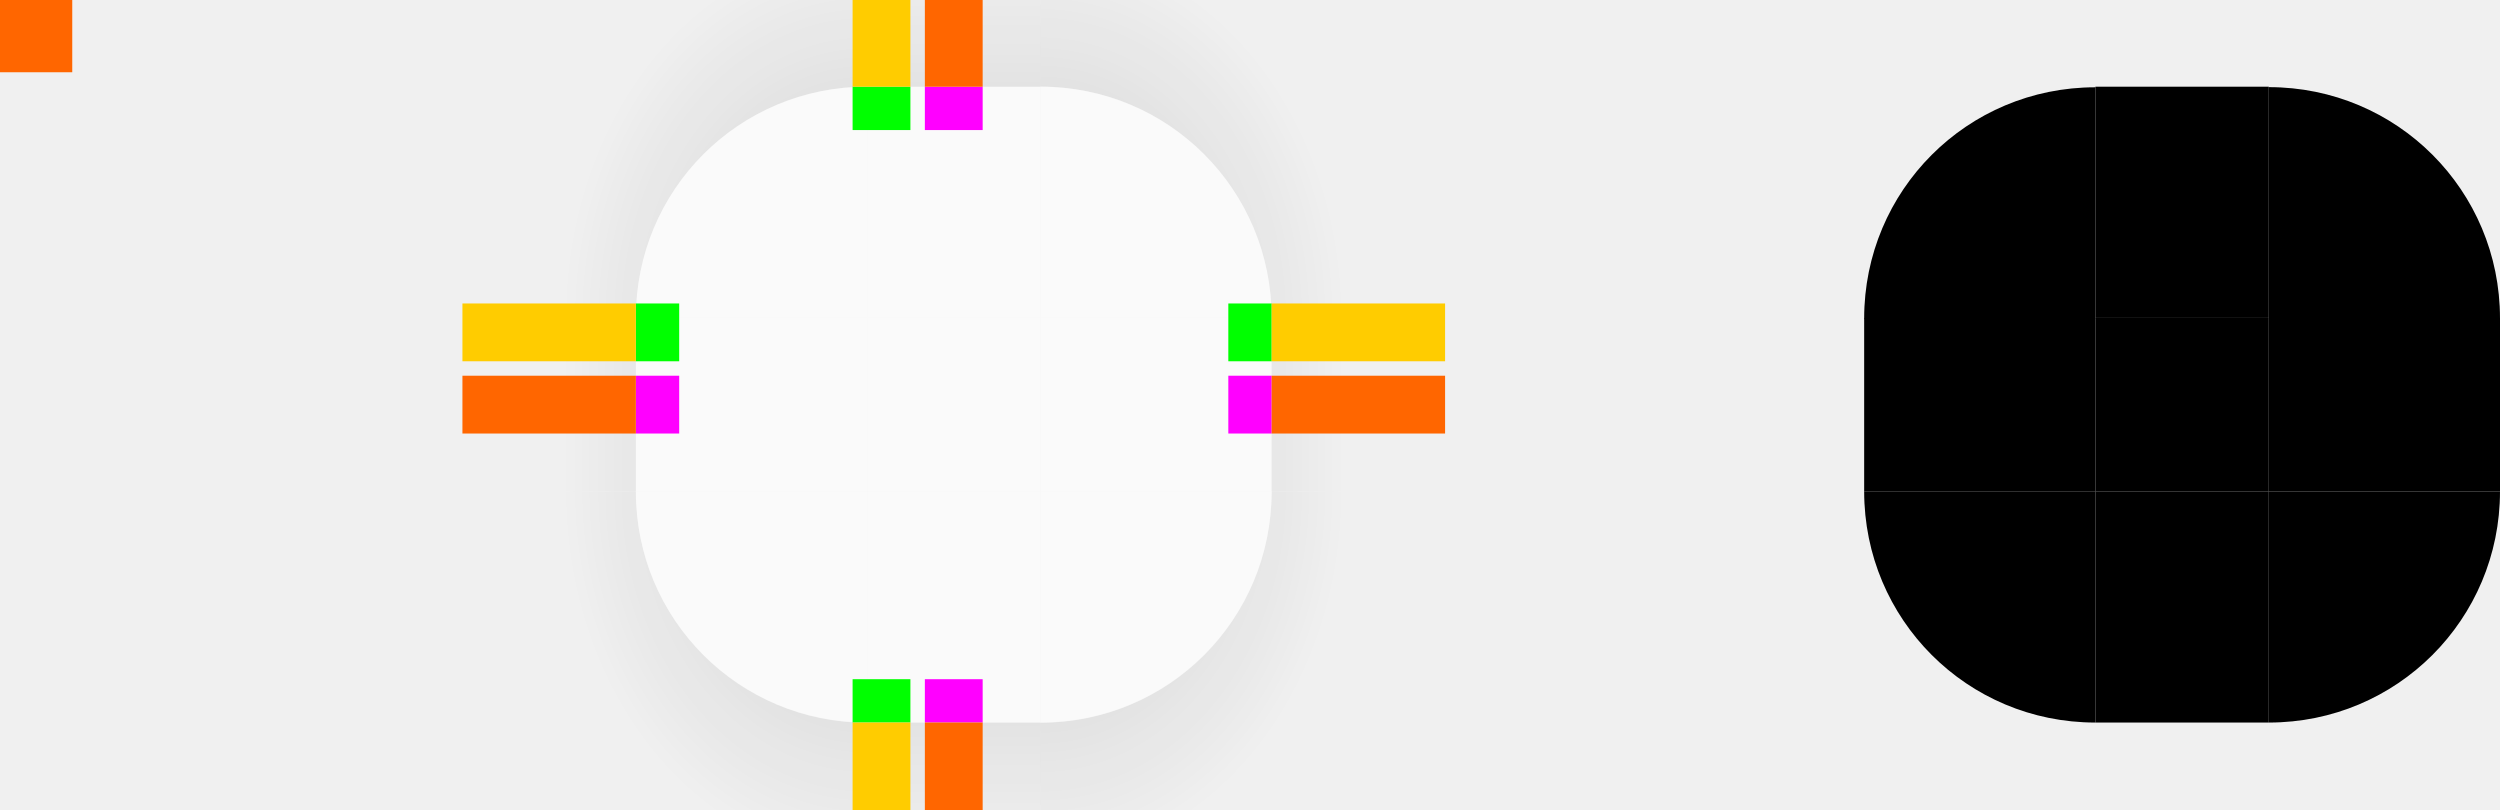
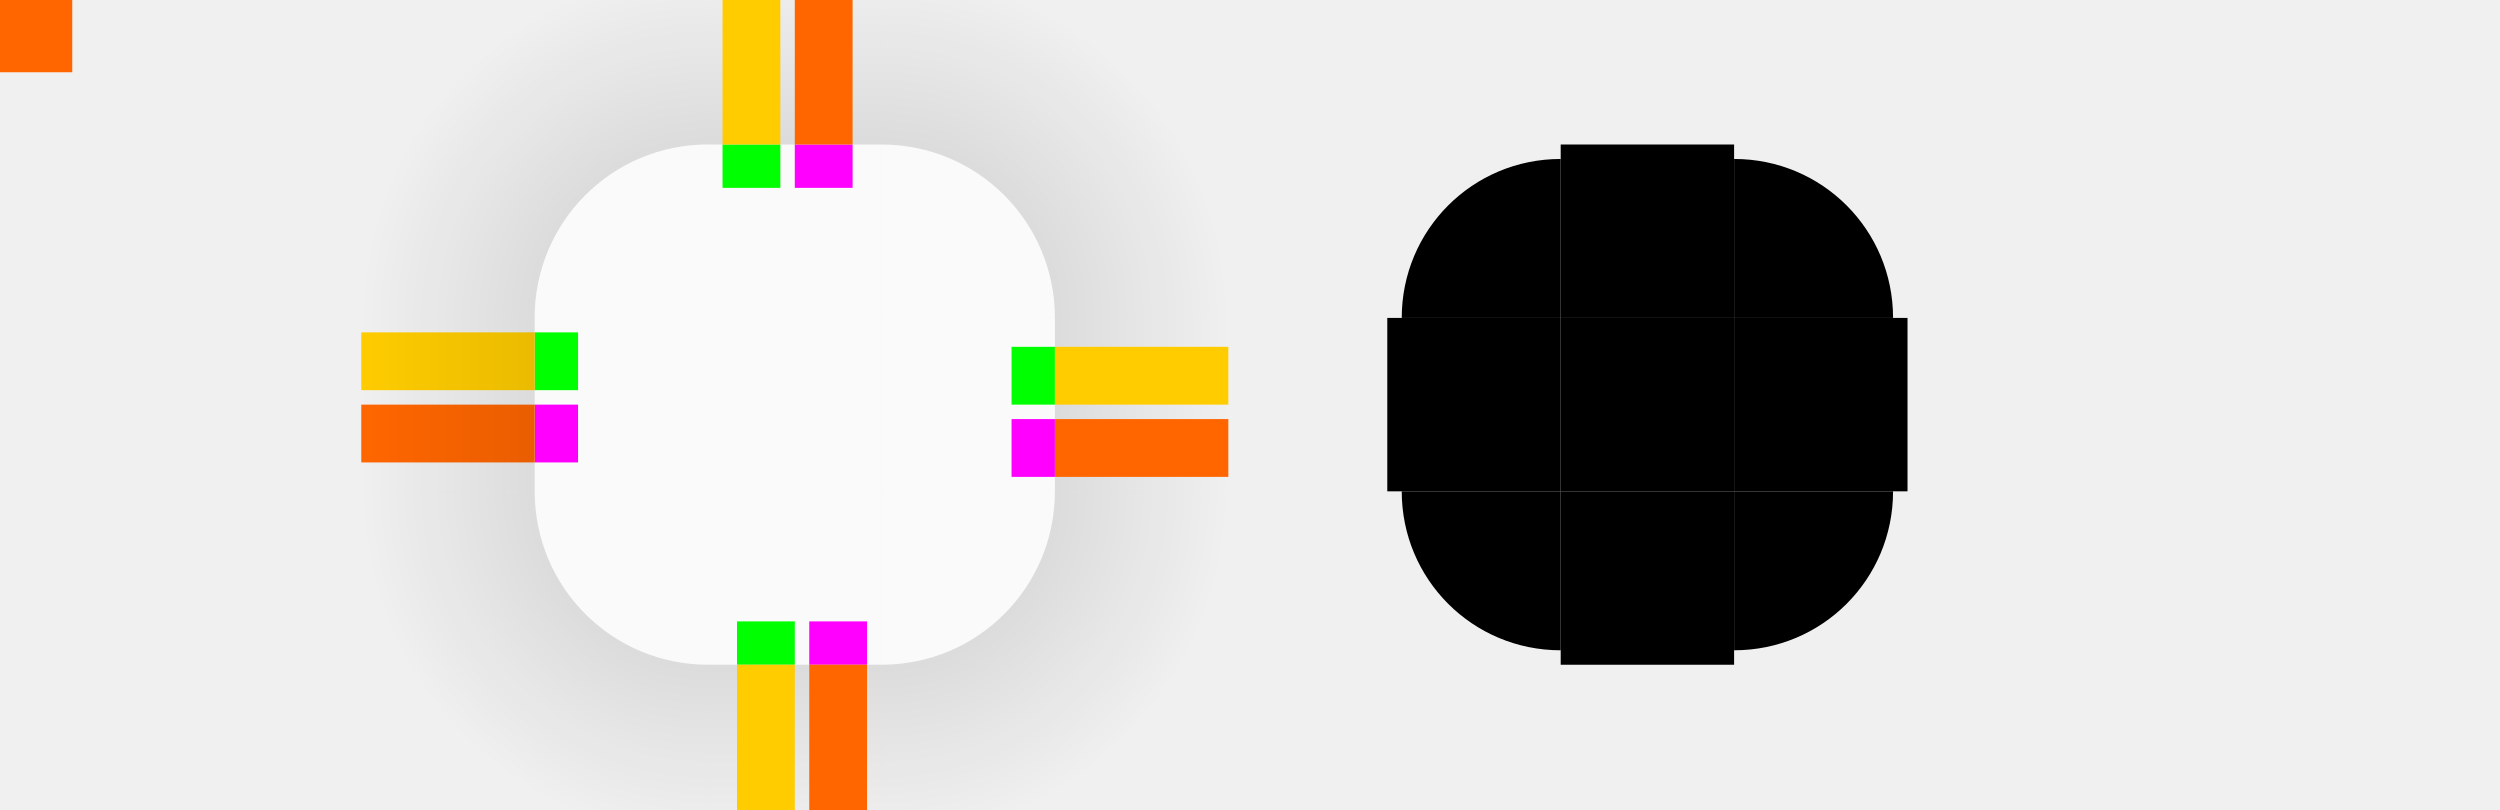
<svg xmlns="http://www.w3.org/2000/svg" xmlns:xlink="http://www.w3.org/1999/xlink" width="173" height="56" version="1.1" viewBox="0 0 173 56" id="svg118">
  <defs id="defs16">
    <style id="current-color-scheme" type="text/css">.ColorScheme-Text {
        color:#31363b;
        stop-color:#31363b;
      }
      .ColorScheme-Background {
        color:#eff0f1;
        stop-color:#eff0f1;
      }
      .ColorScheme-Highlight {
        color:#3281ea;
        stop-color:#3281ea;
      }
      .ColorScheme-ViewText {
        color:#31363b;
        stop-color:#31363b;
      }
      .ColorScheme-ViewBackground {
        color:#fcfcfc;
        stop-color:#fcfcfc;
      }
      .ColorScheme-ViewHover {
        color:#93cee9;
        stop-color:#93cee9;
      }
      .ColorScheme-ViewFocus{
        color:#3281ea;
        stop-color:#3281ea;
      }
      .ColorScheme-ButtonText {
        color:#31363b;
        stop-color:#31363b;
      }
      .ColorScheme-ButtonBackground {
        color:#eff0f1;
        stop-color:#eff0f1;
      }
      .ColorScheme-ButtonHover {
        color:#93cee9;
        stop-color:#93cee9;
      }
      .ColorScheme-ButtonFocus{
        color:#3281ea;
        stop-color:#3281ea;
      }</style>
    <linearGradient id="linearGradient4270">
      <stop stop-opacity=".667" offset="0" id="stop3" />
      <stop stop-opacity="0" offset="1" id="stop5" />
    </linearGradient>
-     <radialGradient id="radialGradient1031" cx="77" cy="12" r="6" gradientTransform="matrix(2.1609e-5 4.2778 -3.5 1.768e-5 114 -295.39)" gradientUnits="userSpaceOnUse" xlink:href="#linearGradient4270" />
-     <radialGradient id="radialGradient1025" cx="77" cy="12" r="6" gradientTransform="matrix(-2.1609e-5 4.2778 3.5 1.768e-5 18.002 -295.39)" gradientUnits="userSpaceOnUse" xlink:href="#linearGradient4270" />
-     <radialGradient id="radialGradient1019" cx="77" cy="12" r="6" gradientTransform="matrix(2.1609e-5 -4.2778 -3.5 -1.768e-5 114 351.39)" gradientUnits="userSpaceOnUse" xlink:href="#linearGradient4270" />
-     <linearGradient id="linearGradient4950" x1="49" x2="59.5" y1="932.36" y2="932.36" gradientTransform="matrix(.85714 0 0 1 8.9999 0)" gradientUnits="userSpaceOnUse" xlink:href="#linearGradient4270" />
-     <linearGradient id="linearGradient4948" x1="-21" x2="-10.5" y1="932.36" y2="932.36" gradientTransform="matrix(.85714 0 0 1 -1 0)" gradientUnits="userSpaceOnUse" xlink:href="#linearGradient4270" />
-     <linearGradient id="linearGradient4934" x1="946.36" x2="958.86" y1="-35" y2="-35" gradientTransform="matrix(.85714 0 0 1 137.2 0)" gradientUnits="userSpaceOnUse" xlink:href="#linearGradient4270" />
-     <radialGradient id="radialGradient994" cx="77" cy="12" r="6" gradientTransform="matrix(-2.1609e-5 -4.2778 3.5 -1.768e-5 18.002 351.39)" gradientUnits="userSpaceOnUse" xlink:href="#linearGradient4270" />
-     <linearGradient id="linearGradient4920" x1="-918.36" x2="-905.86" y1="-35" y2="-35" gradientTransform="matrix(1.2857 0 0 1 264.4 0)" gradientUnits="userSpaceOnUse" xlink:href="#linearGradient4270" />
+     <radialGradient id="radialGradient994" cx="77" cy="12" r="6" gradientTransform="matrix(-4.8232192e-5,-3.999879,4.000048,-4.8234231e-5,8.003425,325.9905)" gradientUnits="userSpaceOnUse" xlink:href="#linearGradient4270" fx="77" fy="12" />
+     <linearGradient id="linearGradient4920" x1="-906.884" x2="-906.884" y1="13" y2="-51" gradientTransform="matrix(1.999948,0,0,0.375,1833.72,-44.875)" gradientUnits="userSpaceOnUse" xlink:href="#linearGradient4270" />
+     <linearGradient xlink:href="#linearGradient4270" id="linearGradient819" gradientUnits="userSpaceOnUse" gradientTransform="matrix(1.999948,0,0,0.375,1833.72,-44.875)" x1="-906.884" y1="13" x2="-906.884" y2="-51" />
+     <linearGradient xlink:href="#linearGradient4270" id="linearGradient827" gradientUnits="userSpaceOnUse" gradientTransform="matrix(1.999948,0,0,0.375,1833.72,-44.875)" x1="-906.884" y1="13" x2="-906.884" y2="-51" />
+     <linearGradient xlink:href="#linearGradient4270" id="linearGradient835" gradientUnits="userSpaceOnUse" gradientTransform="matrix(1.999948,0,0,0.375,1833.72,-44.875)" x1="-906.884" y1="13" x2="-906.884" y2="-51" />
  </defs>
-   <g id="shadow-topleft" transform="matrix(1.1667 0 0 1.1667 64.667 -1086.8)" opacity=".25">
-     <path transform="matrix(.85715 0 0 .85715 -55.429 931.51)" d="m32-6v28h12c0-8.864 7.136-16 16-16v-12h-28z" fill="url(#radialGradient994)" fill-rule="evenodd" opacity=".9" id="path18" />
-   </g>
-   <g id="shadow-topright" transform="matrix(-1.1667 0 0 1.1667 67.333 -1086.8)" opacity=".25">
-     <path transform="matrix(-.85714 0 0 .85714 57.714 931.51)" d="m72-6v12c8.864 0 16 7.136 16 16h12v-28h-28z" fill="url(#radialGradient1019)" fill-rule="evenodd" opacity=".9" id="path21" />
-   </g>
-   <g id="shadow-bottomright" transform="matrix(-1.1667 0 0 -1.1667 67.333 1142.8)" opacity=".25">
-     <path transform="matrix(-.85714 0 0 -.85714 57.714 979.5)" d="m88 34c0 8.864-7.136 16-16 16v12h28v-28h-12z" fill="url(#radialGradient1031)" fill-rule="evenodd" opacity=".9" id="path24" />
-   </g>
-   <g id="shadow-bottomleft" transform="matrix(1.1667 0 0 -1.1667 64.667 1142.8)" opacity=".25">
-     <path transform="matrix(.85714 0 0 -.85714 -55.429 979.5)" d="m32 34v28h28v-12c-8.864 0-16-7.136-16-16h-12z" fill="url(#radialGradient1025)" fill-rule="evenodd" opacity=".9" id="path27" />
+   <g id="shadow-topleft" transform="translate(-7.000012,4)">
+     <path id="path18" style="opacity:0.25;fill:url(#radialGradient994)" d="M 32,-6 V 18 H 44 C 44,11.352 49.352,6 56,6 V -6 Z" />
  </g>
  <rect id="hint-tile-center" y="-1.4648e-5" width="5" height="5" fill="#f60" />
-   <g id="top" transform="matrix(0.375,0,0,2.6667,52.875,-2421.657)">
-     <rect class="ColorScheme-Background" transform="matrix(0,-1,-1,0,0,0)" x="-916.36" y="-51" width="6" height="32" id="rect31" style="fill:#ffffff;opacity:0.65" />
+   <g id="top" transform="matrix(0.375,0,0,2.000038,41.87499,-1810.755)">
+     <rect class="ColorScheme-Background" transform="matrix(0,-1,-1,0,0,0)" x="-916.36" y="-51" width="6" height="32" id="rect31" style="opacity:0.65;fill:#ffffff" />
  </g>
-   <g id="topleft" transform="matrix(1.3333,0,0,1.3333,26.6675,-1207.783)">
-     <path d="m 25,910.36 c -6.648,0 -12,5.352 -12,12 h 12 v -10 z" id="path34" style="fill:#ffffff;opacity:0.65" />
+   <g id="topleft" transform="matrix(0.9999677,0,0,0.9999677,24.00081,-900.3302)">
+     <path d="m 25,910.36 c -6.648,0 -12,5.352 -12,12 h 12 v -10 z" id="path34" style="opacity:0.65;fill:#ffffff" />
  </g>
-   <g id="topright" transform="matrix(1.3333,0,0,1.3333,12.0015,-1207.783)">
-     <path d="m 45,910.36 v 12 h 12 c 0,-6.648 -5.352,-12 -12,-12 z" id="path37" style="fill:#ffffff;opacity:0.65" />
+   <g id="topright" transform="matrix(1.3333,0,0,1.3333,-2.998512,-1203.783)">
+     <path d="m 48,910.36 v 9 H 57 C 57,914.374 52.986,910.36 48,910.36 Z" id="path37" style="opacity:0.65;fill:#ffffff;stroke-width:0.75" />
  </g>
-   <g id="bottom" transform="matrix(0.375,0,0,2.6667,52.875,-2494.992)">
-     <rect class="ColorScheme-Background" transform="rotate(90)" x="948.36" y="-51" width="6" height="32" id="rect40" style="fill:#ffffff;opacity:0.65" />
+   <g id="bottom" transform="matrix(0.375,0,0,1.999996,41.87499,-1862.716)">
+     <rect class="ColorScheme-Background" transform="rotate(90)" x="948.36" y="-51" width="6" height="32" id="rect40" style="opacity:0.65;fill:#ffffff" />
  </g>
-   <g id="bottomleft" transform="matrix(1.3333,0,0,1.3333,26.6675,-1222.448)">
-     <path d="m 13,942.36 c 0,6.648 5.352,12 12,12 v -12 H 15 Z" id="path43" style="fill:#ffffff;opacity:0.65" />
+   <g id="bottomleft" transform="matrix(1.3333,0,0,1.3333,19.66749,-1226.449)">
+     <path d="m 13,945.36 c 0,4.986 4.014,9 9,9 v -9 h -7.5 z" id="path43" style="opacity:0.65;fill:#ffffff;stroke-width:0.75" />
  </g>
-   <g id="bottomright" transform="matrix(1.3333,0,0,1.3333,12.0015,-1222.448)">
-     <path d="m 45,942.36 v 12 c 6.648,0 12,-5.352 12,-12 H 47 Z" id="path46" style="fill:#ffffff;opacity:0.65" />
+   <g id="bottomright" transform="matrix(1.3333,0,0,1.3333,-2.998512,-1226.449)">
+     <path d="M 48,945.36 V 954.36 C 52.986,954.36 57,950.346 57,945.36 h -7.5 z" id="path46" style="opacity:0.65;fill:#ffffff;stroke-width:0.75" />
  </g>
-   <g id="left" transform="matrix(2.6667,0,0,0.375,9.3327,-321.635)">
-     <rect class="ColorScheme-Background" transform="scale(-1,1)" x="-19" y="916.36" width="6" height="32" id="rect49" style="fill:#ffffff;opacity:0.65" />
+   <g id="left" transform="matrix(2.000033,0,0,0.375,10.99935,-321.635)">
+     <rect class="ColorScheme-Background" transform="scale(-1,1)" x="-19" y="916.36" width="6" height="32" id="rect49" style="opacity:0.65;fill:#ffffff" />
  </g>
-   <g id="right" transform="matrix(2.6667,0,0,0.375,-64.0017,-321.635)">
-     <rect class="ColorScheme-Background" x="51" y="916.36" width="6" height="32" id="rect52" style="fill:#ffffff;opacity:0.65" />
+   <g id="right" transform="matrix(2.000034,0,0,0.375,-41.00173,-321.635)">
+     <rect class="ColorScheme-Background" x="51" y="916.36" width="6" height="32" id="rect52" style="opacity:0.65;fill:#ffffff" />
  </g>
-   <rect id="center" class="ColorScheme-Background" x="60" y="22" width="12" height="12" style="fill:#ffffff;opacity:0.65" />
-   <rect id="hint-top-margin" x="64" y="6" width="4" height="3" fill="#ff00ff" />
-   <rect id="hint-bottom-margin" x="64" y="47" width="4" height="3" fill="#f0f" />
-   <rect id="hint-right-margin" transform="rotate(90)" x="26" y="-88" width="4" height="3" fill="#f0f" />
-   <rect id="hint-left-margin" transform="rotate(90)" x="26" y="-47" width="4" height="3" fill="#f0f" />
-   <g id="shadow-top" transform="matrix(.375 0 0 1.5556 52.875 -1403.5)" opacity=".25">
-     <rect transform="matrix(0,-1,-1,0,0,0)" x="-916.36" y="-51" width="6" height="32" fill="none" opacity="1" id="rect60" />
-     <rect transform="matrix(0,-1,-1,0,0,0)" x="-906.08" y="-51" width="7.714" height="32" fill="url(#linearGradient4920)" opacity=".9" id="rect62" />
-     <rect transform="matrix(0,-1,-1,0,0,0)" x="-911.36" y="-51" width="1" height="32" fill="none" opacity="1" id="rect64" />
+   <rect id="center" class="ColorScheme-Background" x="49" y="22" width="12" height="12" style="opacity:0.65;fill:#ffffff" />
+   <rect id="hint-top-margin" x="55" y="10" width="4" height="3" fill="#ff00ff" />
+   <rect id="hint-left-margin" transform="rotate(90)" x="28" y="-40" width="4" height="3" fill="#ff00ff" />
+   <g id="shadow-top" transform="translate(35.99999,62)">
+     <rect x="13" y="-64" width="12" height="24" id="rect744" style="fill:none" />
+     <rect x="13" y="-64" width="12" height="12" id="rect62" style="opacity:0.25;fill:url(#linearGradient4920)" />
  </g>
-   <g id="shadow-bottom" transform="matrix(.375 0 0 2.3333 52.875 -2178.8)" opacity=".25">
-     <rect transform="rotate(90)" x="948.36" y="-51" width="6" height="32" fill="none" opacity="1" id="rect67" />
-     <rect transform="rotate(90)" x="955.22" y="-51" width="5.143" height="32" fill="url(#linearGradient4934)" opacity=".9" id="rect69" />
-     <rect transform="rotate(90)" x="953.36" y="-51" width="1" height="32" fill="none" opacity="1" id="rect71" />
-   </g>
-   <g id="shadow-left" transform="matrix(2.3333 0 0 .375 15.667 -321.64)" opacity=".25">
-     <rect transform="scale(-1,1)" x="-19" y="916.36" width="6" height="32" fill="none" opacity="1" id="rect74" />
-     <rect transform="scale(-1,1)" x="-12.143" y="916.36" width="5.143" height="32" fill="url(#linearGradient4948)" opacity=".9" id="rect76" />
-     <rect transform="scale(-1,1)" x="-14" y="916.36" width="1" height="32" fill="none" opacity="1" id="rect78" />
-   </g>
-   <g id="shadow-right" transform="matrix(2.3333 0 0 .375 -47 -321.64)" opacity=".25">
-     <rect x="51" y="916.36" width="6" height="32" fill="none" opacity="1" id="rect81" />
-     <rect x="57.857" y="916.36" width="5.143" height="32" fill="url(#linearGradient4950)" opacity=".9" id="rect83" />
-     <rect x="56" y="916.36" width="1" height="32" fill="none" opacity="1" id="rect85" />
-   </g>
-   <rect id="shadow-hint-top-margin" x="64" y="-6" width="4" height="12" fill="#ff6600" />
-   <rect id="shadow-hint-bottom-margin" x="64" y="50" width="4" height="12" fill="#f60" />
-   <rect id="shadow-hint-right-margin" transform="rotate(90)" x="26" y="-100" width="4" height="12" fill="#f60" />
-   <rect id="shadow-hint-left-margin" transform="rotate(90)" x="26" y="-44" width="4" height="12" fill="#f60" />
+   <rect id="shadow-hint-top-margin" x="55" y="-2" width="4" height="12" fill="#ff6600" />
+   <rect id="shadow-hint-left-margin" transform="rotate(90)" x="28" y="-37" width="4" height="12" fill="#ff6600" />
  <rect id="shadow-center" class="ColorScheme-Background" x="60" y="80" width="12" height="12" color="#eff0f1" opacity="0" stroke-width=".375" />
  <rect style="color:#eff0f1;opacity:0.9;fill:currentColor;fill-opacity:1;stroke:none;stop-color:#eff0f1" id="thick-center" width="32" height="32" x="20" y="-62.21" class="ColorScheme-Background" />
  <rect transform="rotate(90)" style="fill:#800080;fill-opacity:1;stroke:none;stroke-width:1.155" id="thick-hint-right-margin" width="4" height="8" x="-42.21" y="-57" />
  <rect transform="rotate(90)" y="-21" x="-42.21" height="8" width="4" id="thick-hint-left-margin" style="fill:#800080;fill-opacity:1;stroke:none;stroke-width:1.155" />
  <rect y="-68.21" x="39" height="8" width="4" id="thick-hint-top-margin" style="fill:#800080;fill-opacity:1;stroke:none;stroke-width:1.155" />
  <rect style="fill:#800080;fill-opacity:1;stroke:none;stroke-width:1.155" id="thick-hint-bottom-margin" width="4" height="8" x="40" y="-32.21" />
-   <rect y="6" x="59" height="3" width="4" id="hint-top-inset" style="fill:#00ff00;fill-opacity:1;stroke:none;stroke-width:0.707" />
-   <rect style="fill:#ffcc00;fill-opacity:1;stroke:none;stroke-width:1.414" id="shadow-hint-top-inset" width="4" height="12" x="59" y="-6" />
-   <rect transform="rotate(90)" style="fill:#00ff00;fill-opacity:1;stroke:none;stroke-width:0.707" id="hint-right-inset" width="4" height="3" x="21" y="-88" />
-   <rect y="-100" x="21" height="12" width="4" id="shadow-hint-right-inset" style="fill:#ffcc00;fill-opacity:1;stroke:none;stroke-width:1.414" transform="rotate(90)" />
-   <rect transform="rotate(90)" y="-47" x="21" height="3" width="4" id="hint-left-inset" style="fill:#00ff00;fill-opacity:1;stroke:none;stroke-width:0.707" />
-   <rect style="fill:#ffcc00;fill-opacity:1;stroke:none;stroke-width:1.414" id="shadow-hint-left-inset" width="4" height="12" x="21" y="-44" transform="rotate(90)" />
-   <rect style="fill:#00ff00;fill-opacity:1;stroke:none;stroke-width:0.707" id="hint-bottom-inset" width="4" height="3" x="59" y="47" />
-   <rect y="50" x="59" height="12" width="4" id="shadow-hint-bottom-inset" style="fill:#ffcc00;fill-opacity:1;stroke:none;stroke-width:1.414" />
-   <g id="mask-top" transform="matrix(0.375,0,0,1.333335,137.875,-1207.815)">
+   <rect y="10" x="50" height="3" width="4" id="hint-top-inset" style="fill:#00ff00;fill-opacity:1;stroke:none;stroke-width:0.707" />
+   <rect style="fill:#ffcc00;fill-opacity:1;stroke:none;stroke-width:1.414" id="shadow-hint-top-inset" width="4" height="12" x="50" y="-2" />
+   <rect transform="rotate(90)" y="-40" x="23" height="3" width="4" id="hint-left-inset" style="fill:#00ff00;fill-opacity:1;stroke:none;stroke-width:0.707" />
+   <rect style="fill:#ffcc00;fill-opacity:1;stroke:none;stroke-width:1.414" id="shadow-hint-left-inset" width="4" height="12" x="23" y="-37" transform="rotate(90)" />
+   <g id="mask-top" transform="matrix(0.375,0,0,1,100.875,-900.36)">
    <rect transform="matrix(0,-1,-1,0,0,0)" x="-922.36" y="-51" width="12" height="32" id="rect92" />
  </g>
-   <g id="mask-topleft" transform="matrix(1.6,0,0,1.600002,108.2,-1450.538)">
-     <path d="m 23,910.36 c -5.54,0 -10,4.46 -10,10 h 10 z" id="path95" />
+   <g id="mask-topleft" transform="translate(3,2)">
+     <rect id="rect1070" width="12" height="12" x="93" y="8" style="fill:none" />
+     <path d="M 105,9 C 98.906,9 94,13.906 94,20 h 11 z" id="path95" style="stroke-width:0.917" />
  </g>
-   <g id="mask-topright" transform="matrix(1.875,0,0,1.875002,65.125,-1700.897)">
-     <path d="m 49,910.36 v 8.533 h 8.533 C 57.533,914.166 53.727,910.36 49,910.36 Z" id="path98" />
-   </g>
-   <g id="mask-bottom" transform="matrix(0.375,0,0,1.600002,137.875,-1476.978)">
+   <g id="mask-bottom" transform="matrix(0.375,0,0,1.2,100.875,-1099.232)">
    <rect transform="rotate(90)" x="944.36" y="-51" width="10" height="32" id="rect101" />
  </g>
-   <g id="mask-bottomleft" transform="matrix(1.333333,0,0,1.333335,111.6667,-1222.481)">
-     <path d="m 13,942.36 c 0,6.648 5.352,12 12,12 v -12 z" id="path104" />
-   </g>
-   <g id="mask-bottomright" transform="matrix(1.333333,0,0,1.333335,97,-1222.481)">
-     <path d="m 45,942.36 v 12 c 6.648,0 12,-5.352 12,-12 z" id="path107" />
-   </g>
-   <g id="mask-left" transform="matrix(1.333333,0,0,0.6000107,111.6667,-531.4206)">
+   <g id="mask-left" transform="matrix(1,0,0,0.60001,83,-531.4252)">
    <rect transform="scale(-1,1)" x="-25" y="922.36" width="12" height="20" id="rect110" />
  </g>
-   <g id="mask-right" transform="matrix(1.6,0,0,0.3750004,81.8,-321.6354)">
+   <g id="mask-right" transform="matrix(1.2,0,0,0.375,63.6,-321.635)">
    <rect x="47" y="916.36" width="10" height="32" id="rect113" />
  </g>
-   <rect id="mask-center" x="145" y="22" width="12" height="12" style="stroke-width:1" />
+   <rect id="mask-center" x="108" y="22" width="12" height="12" />
+   <use x="0" y="0" xlink:href="#shadow-topleft" id="shadow-topright" transform="rotate(90,54.99999,28)" />
+   <use x="0" y="0" xlink:href="#shadow-topleft" id="shadow-bottomright" transform="rotate(180,54.99999,28)" />
+   <use x="0" y="0" xlink:href="#shadow-topleft" id="shadow-bottomleft" transform="rotate(-90,54.99999,28)" />
+   <g id="shadow-right" transform="rotate(90,5.999994,14.99999)">
+     <rect x="13" y="-64" width="12" height="24" id="rect813" style="fill:none" />
+     <rect x="13" y="-64" width="12" height="12" id="rect815" style="opacity:0.25;fill:url(#linearGradient819)" />
+   </g>
+   <g id="shadow-bottom" transform="rotate(180,36.99999,-3)">
+     <rect x="13" y="-64" width="12" height="24" id="rect821" style="fill:none" />
+     <rect x="13" y="-64" width="12" height="12" id="rect823" style="opacity:0.25;fill:url(#linearGradient827)" />
+   </g>
+   <g id="shadow-left" transform="rotate(-90,67.99999,-20.99999)">
+     <rect x="13" y="-64" width="12" height="24" id="rect829" style="fill:none" />
+     <rect x="13" y="-64" width="12" height="12" id="rect831" style="opacity:0.25;fill:url(#linearGradient835)" />
+   </g>
+   <rect id="hint-right-margin" transform="rotate(90)" x="29" y="-73" width="4" height="3" fill="#ff00ff" />
+   <rect id="shadow-hint-right-margin" transform="rotate(90)" x="29" y="-85" width="4" height="12" fill="#ff6600" />
+   <rect transform="rotate(90)" style="fill:#00ff00;fill-opacity:1;stroke:none;stroke-width:0.707" id="hint-right-inset" width="4" height="3" x="24" y="-73" />
+   <rect y="-85" x="24" height="12" width="4" id="shadow-hint-right-inset" style="fill:#ffcc00;fill-opacity:1;stroke:none;stroke-width:1.414" transform="rotate(90)" />
+   <rect id="hint-bottom-margin" x="56" y="43" width="4" height="3" fill="#ff00ff" />
+   <rect id="shadow-hint-bottom-margin" x="56" y="46" width="4" height="12" fill="#ff6600" />
+   <rect style="fill:#00ff00;fill-opacity:1;stroke:none;stroke-width:0.707" id="hint-bottom-inset" width="4" height="3" x="51" y="43" />
+   <rect y="46" x="51" height="12" width="4" id="shadow-hint-bottom-inset" style="fill:#ffcc00;fill-opacity:1;stroke:none;stroke-width:1.414" />
+   <g id="mask-topright" transform="rotate(90,111.5,28.5)">
+     <rect id="rect1076" width="12" height="12" x="93" y="8" style="fill:none" />
+     <path d="M 105,9 C 98.906,9 94,13.906 94,20 h 11 z" id="path1078" style="stroke-width:0.917" />
+   </g>
+   <g id="mask-bottomright" transform="rotate(180,112.5,27)">
+     <rect id="rect1084" width="12" height="12" x="93" y="8" style="fill:none" />
+     <path d="M 105,9 C 98.906,9 94,13.906 94,20 h 11 z" id="path1086" style="stroke-width:0.917" />
+   </g>
+   <g id="mask-bottomleft" transform="rotate(-90,113.5,25.5)">
+     <rect id="rect1092" width="12" height="12" x="93" y="8" style="fill:none" />
+     <path d="M 105,9 C 98.906,9 94,13.906 94,20 h 11 z" id="path1094" style="stroke-width:0.917" />
+   </g>
</svg>
